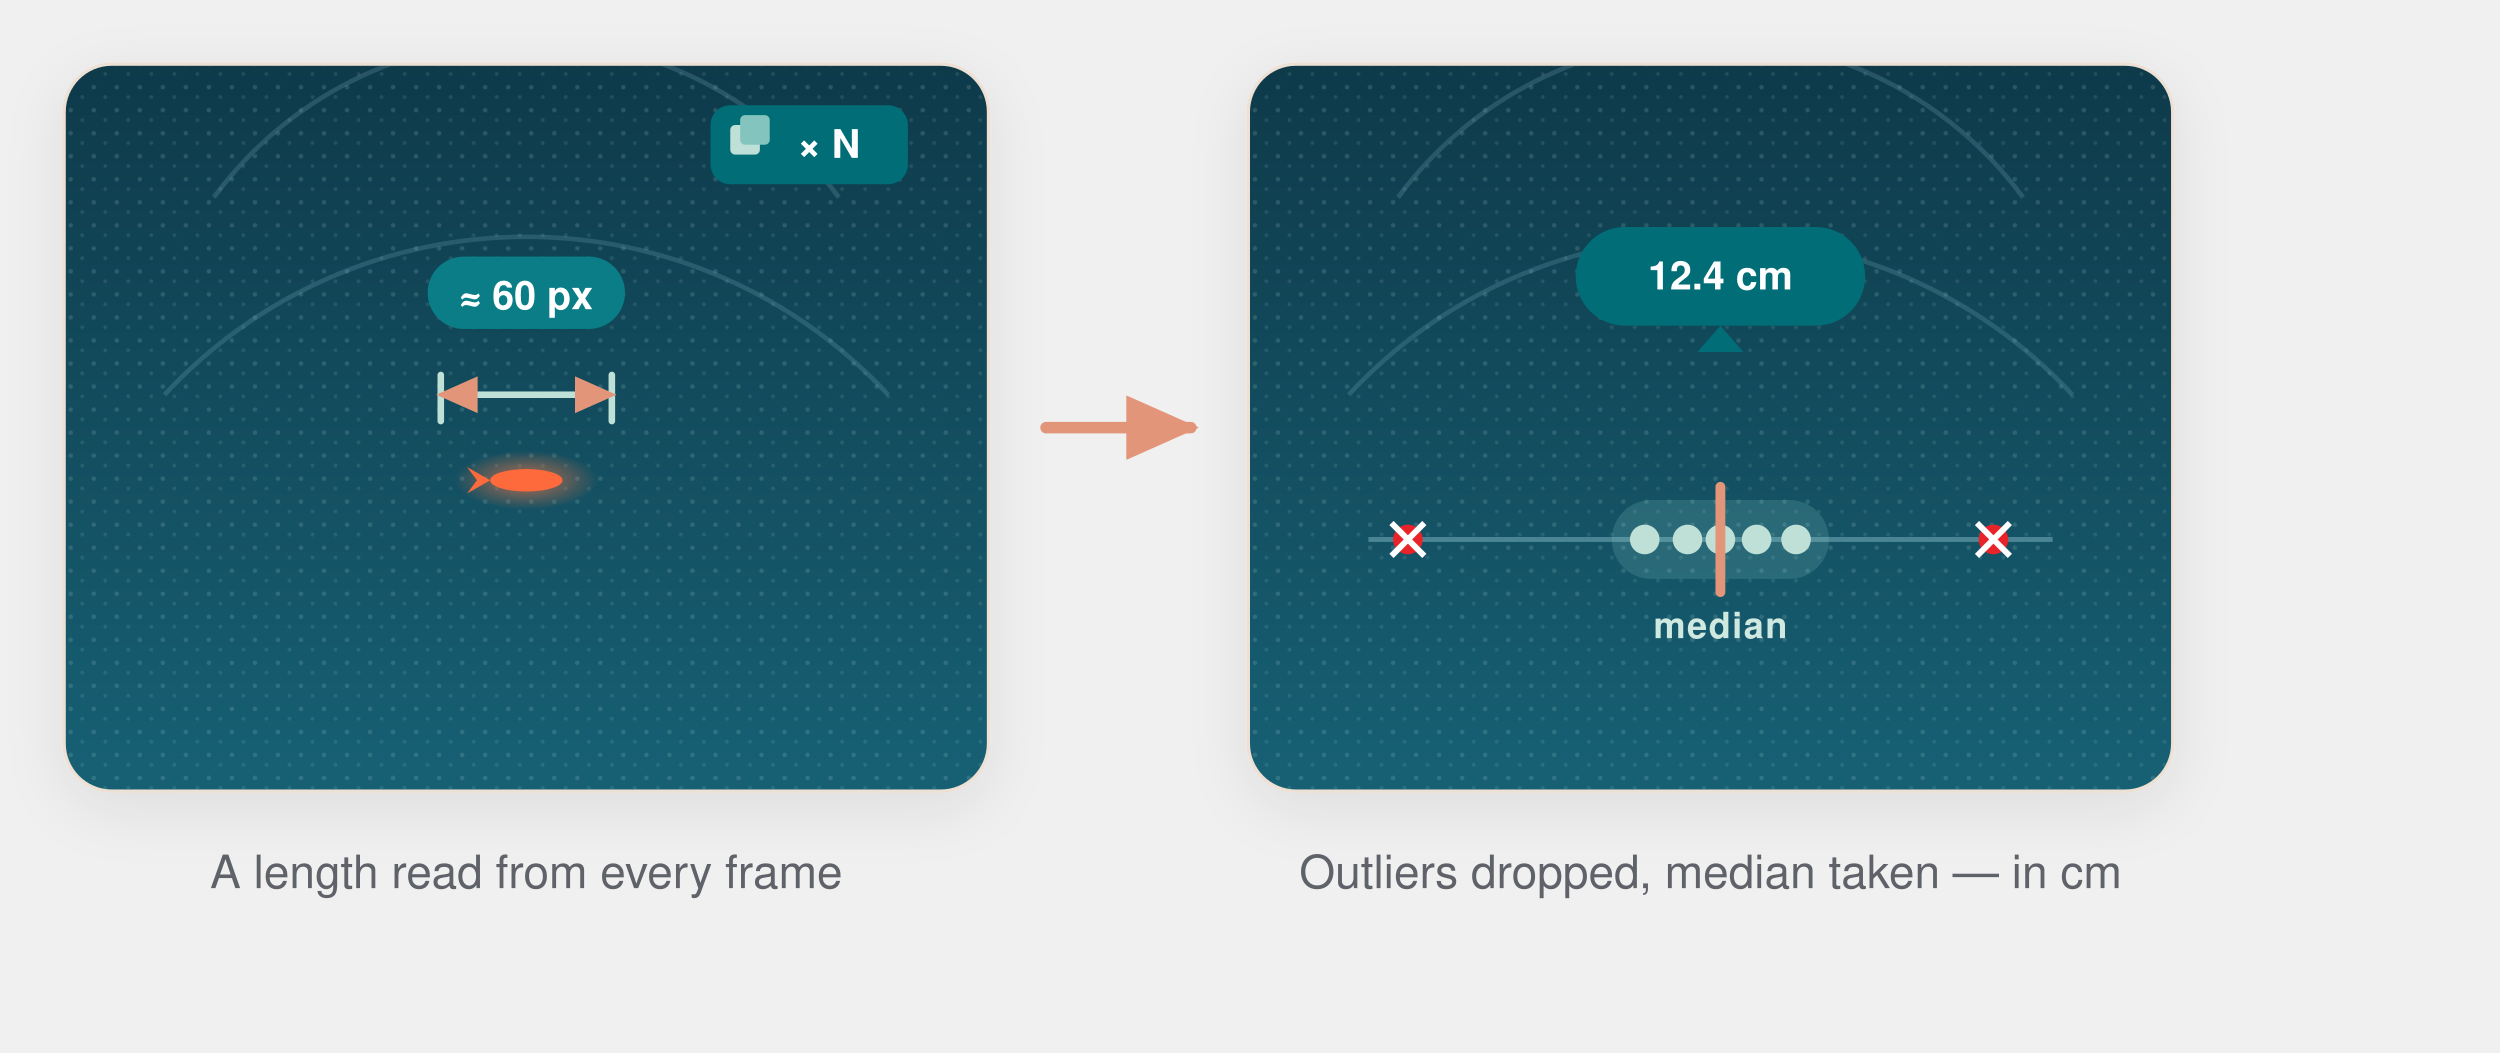
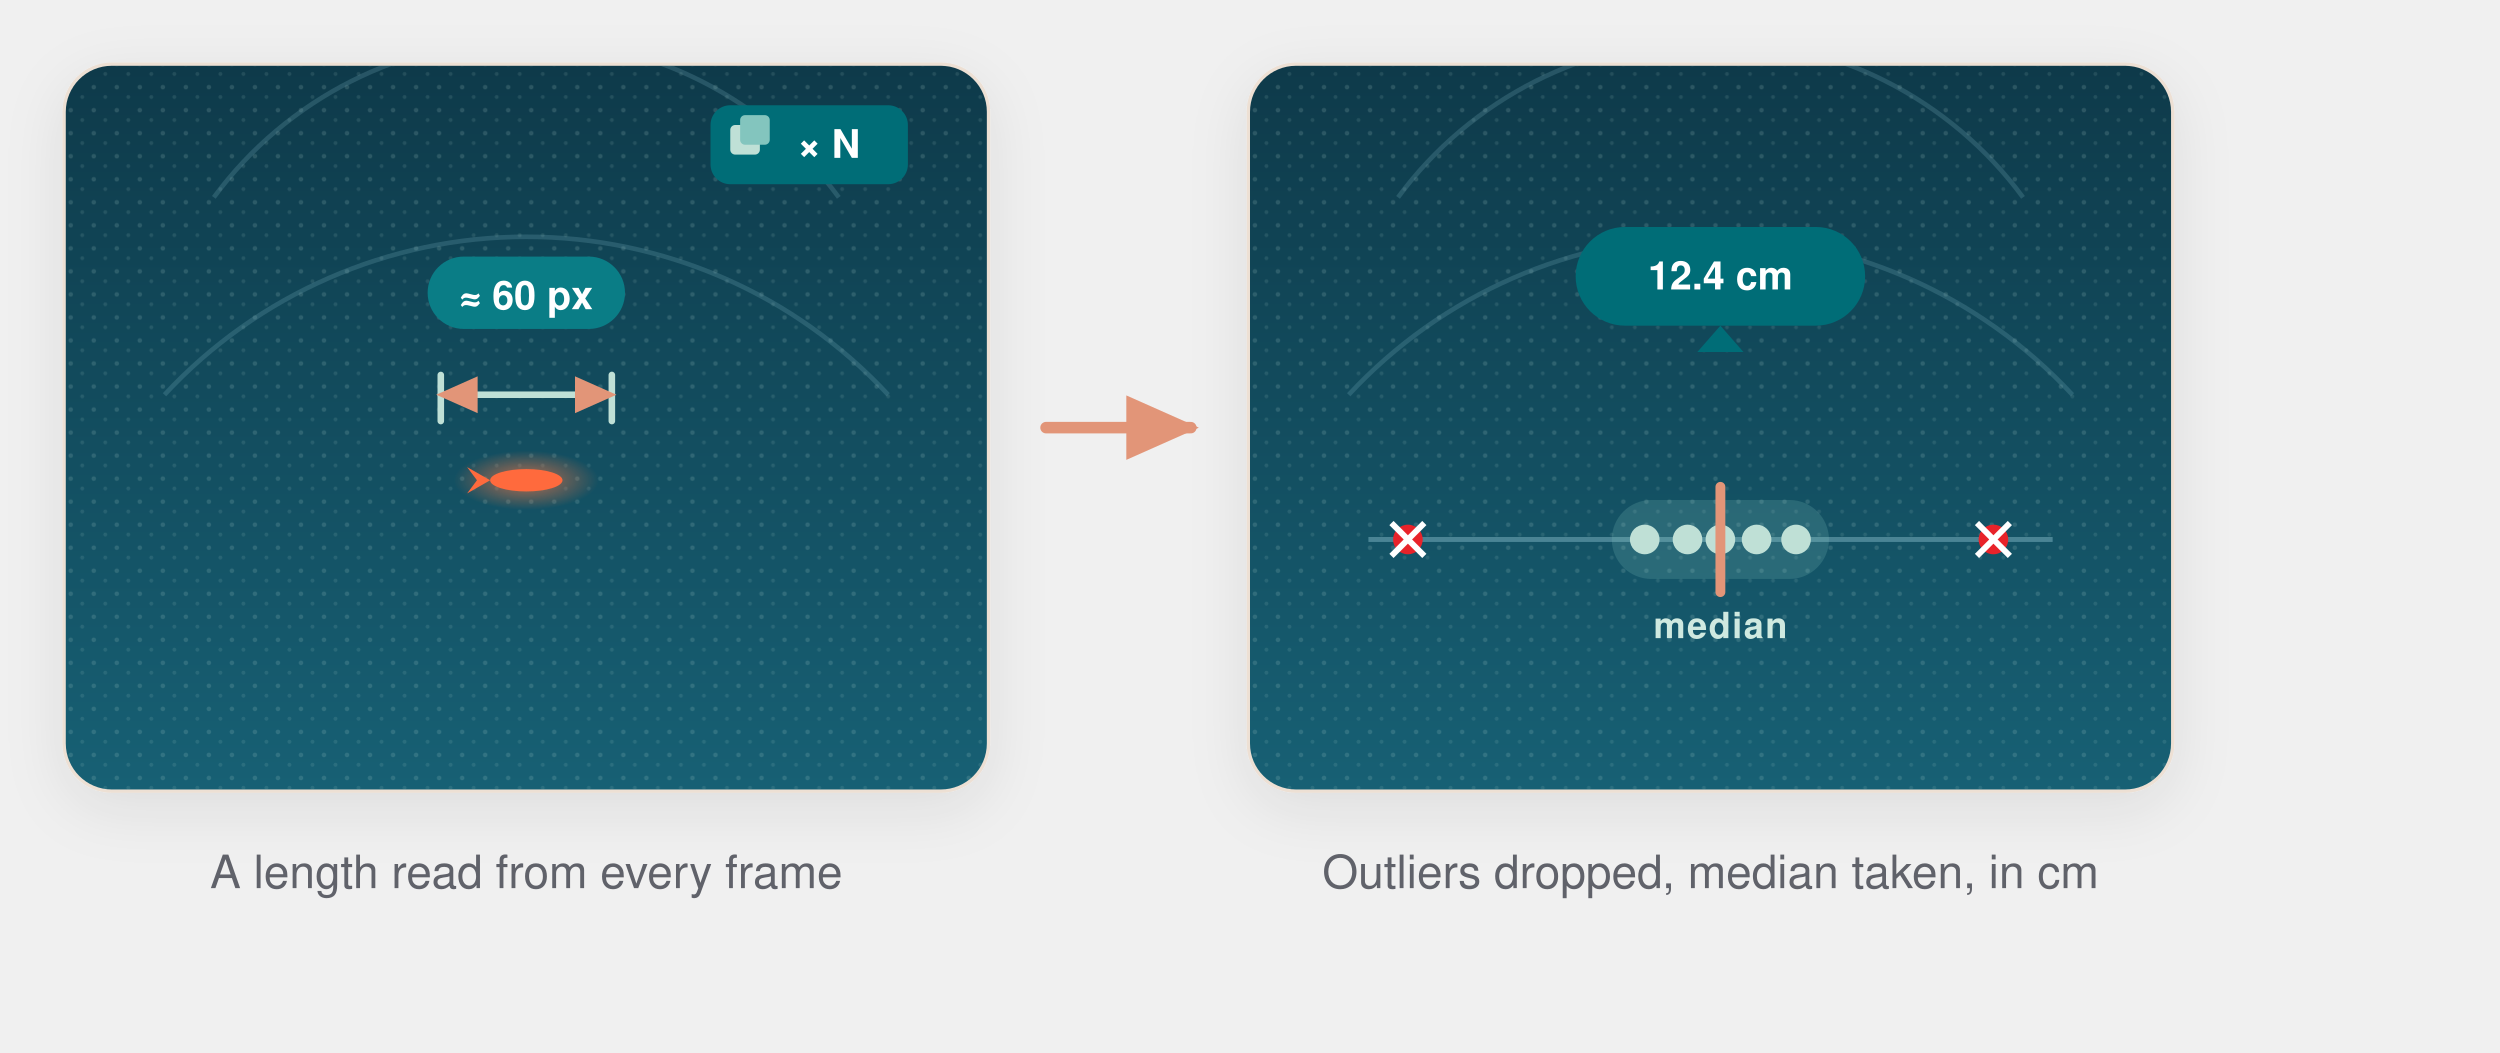
<svg xmlns="http://www.w3.org/2000/svg" viewBox="0 0 760 320" font-family="Mulish, Helvetica, Arial, sans-serif">
  <defs>
    <linearGradient id="sonar" x1="0" y1="0" x2="0" y2="1">
      <stop offset="0%" stop-color="#0e3a4a" />
      <stop offset="100%" stop-color="#176074" />
    </linearGradient>
    <radialGradient id="fishglow" cx="50%" cy="50%" r="50%">
      <stop offset="0%" stop-color="#ff7a45" />
      <stop offset="100%" stop-color="#ff7a45" stop-opacity="0" />
    </radialGradient>
    <marker id="arrow" viewBox="0 0 10 10" refX="8" refY="5" markerWidth="7" markerHeight="7" orient="auto-start-reverse">
      <path d="M0 1 L9 5 L0 9 Z" fill="#e29578" />
    </marker>
    <marker id="tick" viewBox="0 0 10 10" refX="5" refY="5" markerWidth="6" markerHeight="6" orient="auto">
      <path d="M5 1 L5 9" stroke="#bfe0d6" stroke-width="2" />
    </marker>
    <filter id="cardshadow" x="-20%" y="-20%" width="140%" height="150%">
      <feDropShadow dx="0" dy="5" stdDeviation="9" flood-color="#1c2b28" flood-opacity="0.08" />
    </filter>
    <pattern id="sonar-noise" width="7" height="7" patternUnits="userSpaceOnUse">
      <circle cx="1.5" cy="1.5" r="0.7" fill="#bfe0d6" opacity="0.16" />
      <circle cx="5" cy="4.5" r="0.6" fill="#bfe0d6" opacity="0.12" />
    </pattern>
    <style>
    .cap  { font-size: 14px; fill: #60626a; }
    .tag  { font-size: 12px; font-weight: 700; fill: #fff; }
    .lab  { font-size: 11px; font-weight: 700; fill: #cfe9e0; letter-spacing: 0.04em; }
    .glow { animation: glowp 2.6s ease-in-out infinite; }
    .xo   { animation: xo 2.6s ease-in-out infinite; }
    @keyframes glowp { 0%,100%{opacity:0.55} 50%{opacity:1} }
    @keyframes xo { 0%,100%{opacity:0.5} 50%{opacity:1} }
    @media (prefers-reduced-motion: reduce) { * { animation: none !important; } }
  </style>
    <g id="smolt">
      <ellipse cx="0" cy="0" rx="22" ry="9" fill="url(#fishglow)" opacity="0.7" />
      <ellipse cx="0" cy="0" rx="11" ry="3.4" fill="#ff6a3d" />
      <path d="M-11 0 L-18 -4 L-15 0 L-18 4 Z" fill="#ff6a3d" />
    </g>
    <g id="stile">
      <rect x="-140" y="-110" width="280" height="220" rx="14" fill="url(#sonar)" />
      <clipPath id="stc">
        <rect x="-140" y="-110" width="280" height="220" rx="14" />
      </clipPath>
      <g clip-path="url(#stc)">
        <rect x="-140" y="-110" width="280" height="220" fill="url(#sonar-noise)" />
        <g stroke="#7fb6c4" stroke-width="1.4" fill="none" opacity="0.22">
          <path d="M-95 -70 A 118 118 0 0 1 95 -70" />
          <path d="M-110 -10 A 150 150 0 0 1 110 -10" />
        </g>
      </g>
    </g>
  </defs>
  <rect x="20" y="20" width="280" height="220" rx="14" fill="#fbf6f6" stroke="#ede0d4" stroke-width="2" filter="url(#cardshadow)" />
  <g transform="translate(160,130)">
    <use href="#stile" />
    <g transform="translate(86,-86)">
      <rect x="-30" y="-12" width="60" height="24" rx="6" fill="#006d77" />
      <rect x="-24" y="-6" width="9" height="9" rx="1.5" fill="#bfe0d6" />
      <rect x="-21" y="-9" width="9" height="9" rx="1.5" fill="#83c5be" />
      <text class="tag" x="6" y="4" text-anchor="middle">× N</text>
    </g>
    <g transform="translate(0,16)">
      <use href="#smolt" />
    </g>
    <g stroke="#bfe0d6" stroke-width="2" stroke-linecap="round">
      <path d="M-26 -2 L-26 -16 M26 -2 L26 -16" />
      <path d="M-26 -10 L26 -10" marker-start="url(#arrow)" marker-end="url(#arrow)" />
    </g>
    <g transform="translate(0,-40)">
      <rect x="-30" y="-12" width="60" height="22" rx="11" fill="#0a7d86" />
      <text class="tag" x="0" y="4" text-anchor="middle">≈ 60 px</text>
    </g>
  </g>
  <text class="cap" x="160" y="270" text-anchor="middle">A length read from every frame</text>
  <line x1="318" y1="130" x2="362" y2="130" stroke="#e29578" stroke-width="3.5" fill="none" stroke-linecap="round" marker-end="url(#arrow)" />
  <rect x="380" y="20" width="280" height="220" rx="14" fill="#fbf6f6" stroke="#ede0d4" stroke-width="2" filter="url(#cardshadow)" />
  <g transform="translate(520,130)">
    <use href="#stile" />
    <g clip-path="url(#stc)">
      <line x1="-104" y1="34" x2="104" y2="34" stroke="#7fb6c4" stroke-width="1.5" opacity="0.5" />
      <rect x="-30" y="22" width="66" height="24" rx="12" fill="#83c5be" opacity="0.2" />
      <g fill="#bfe0d6">
        <circle cx="-20" cy="34" r="4.5" />
        <circle cx="-7" cy="34" r="4.5" />
        <circle cx="3" cy="34" r="4.5" />
        <circle cx="14" cy="34" r="4.5" />
        <circle cx="26" cy="34" r="4.5" />
      </g>
      <line x1="3" y1="18" x2="3" y2="50" stroke="#e29578" stroke-width="3" stroke-linecap="round" />
      <text class="lab" x="3" y="64" text-anchor="middle">median</text>
      <g class="xo">
        <circle cx="-92" cy="34" r="4.5" fill="#e8232a" />
        <path d="M-97 29 L-87 39 M-97 39 L-87 29" stroke="#fff" stroke-width="1.8" />
        <circle cx="86" cy="34" r="4.5" fill="#e8232a" />
        <path d="M81 29 L91 39 M81 39 L91 29" stroke="#fff" stroke-width="1.8" />
      </g>
    </g>
    <g transform="translate(3,-46)" class="glow">
      <rect x="-44" y="-15" width="88" height="30" rx="15" fill="#006d77" />
      <path d="M0 15 L-7 23 L7 23 Z" fill="#006d77" />
      <text class="tag" x="0" y="4" text-anchor="middle" font-size="14">12.4 cm</text>
    </g>
  </g>
-   <text class="cap" x="520" y="270" text-anchor="middle">Outliers dropped, median taken — in cm</text>
+   <text class="cap" x="520" y="270" text-anchor="middle">Outliers dropped, median taken, in cm</text>
</svg>
